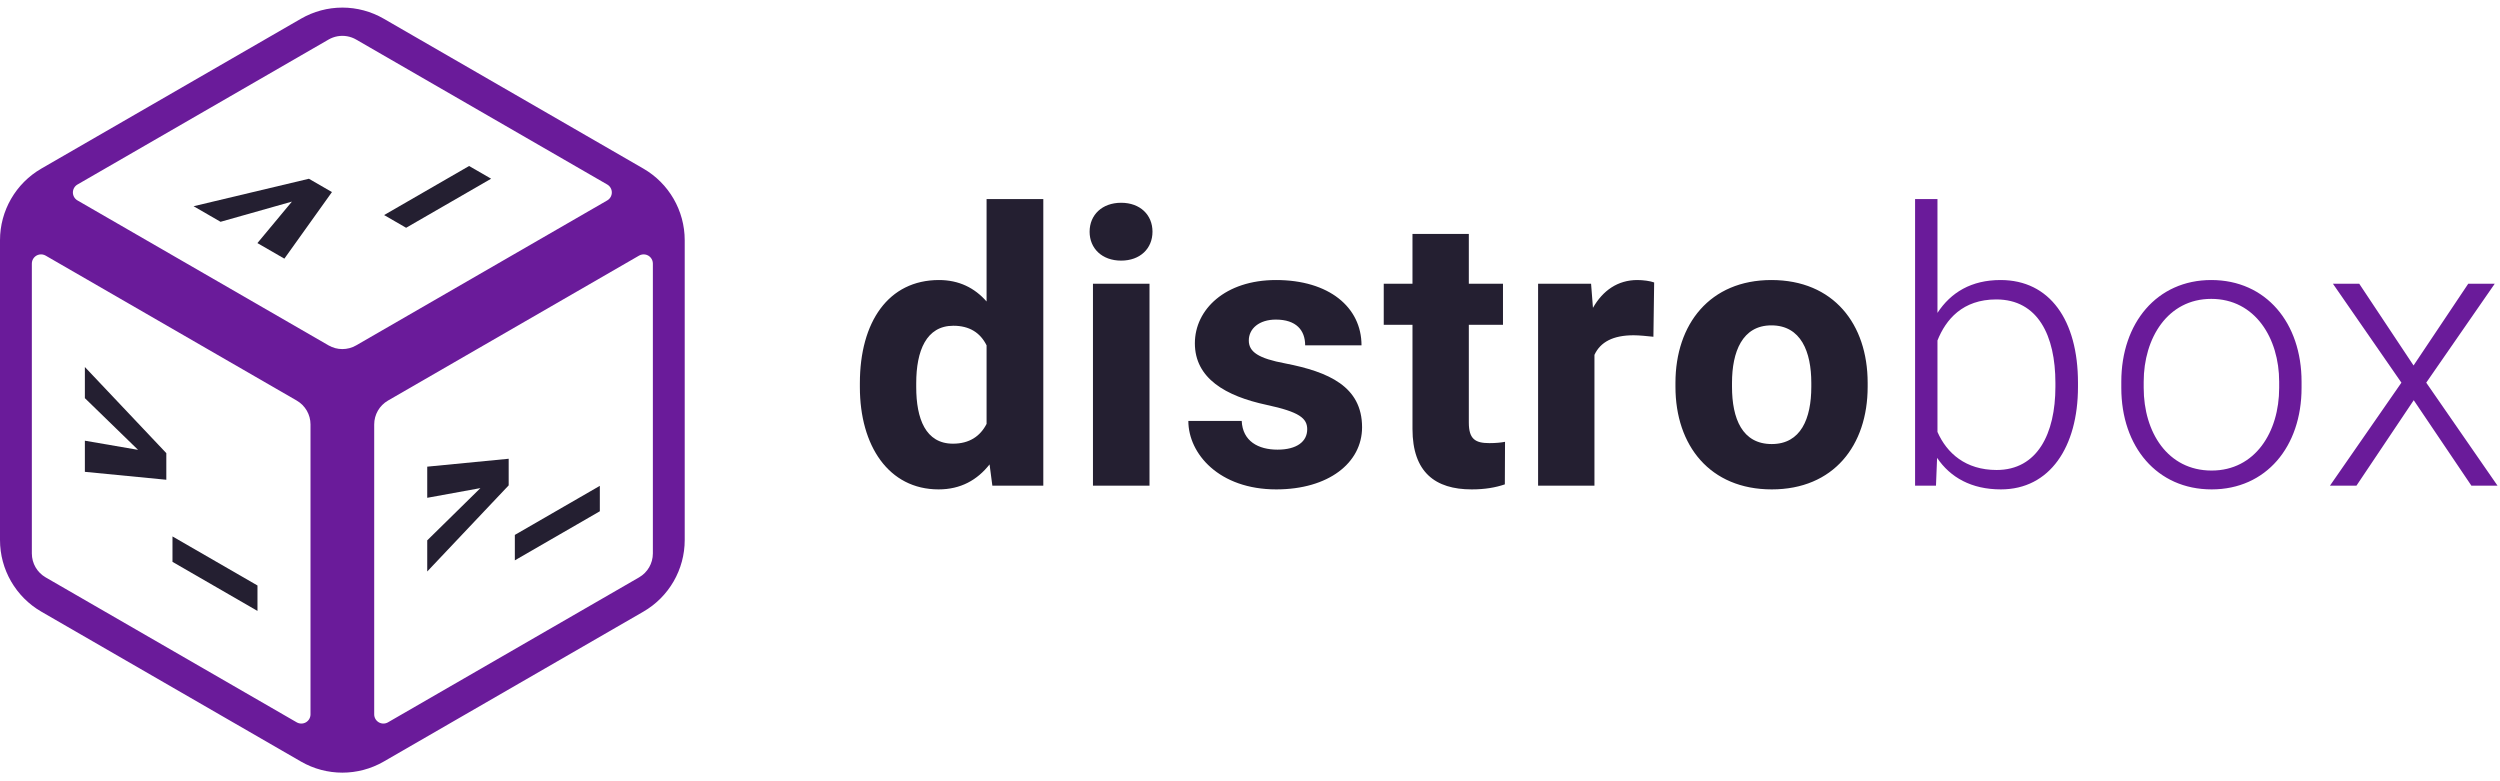
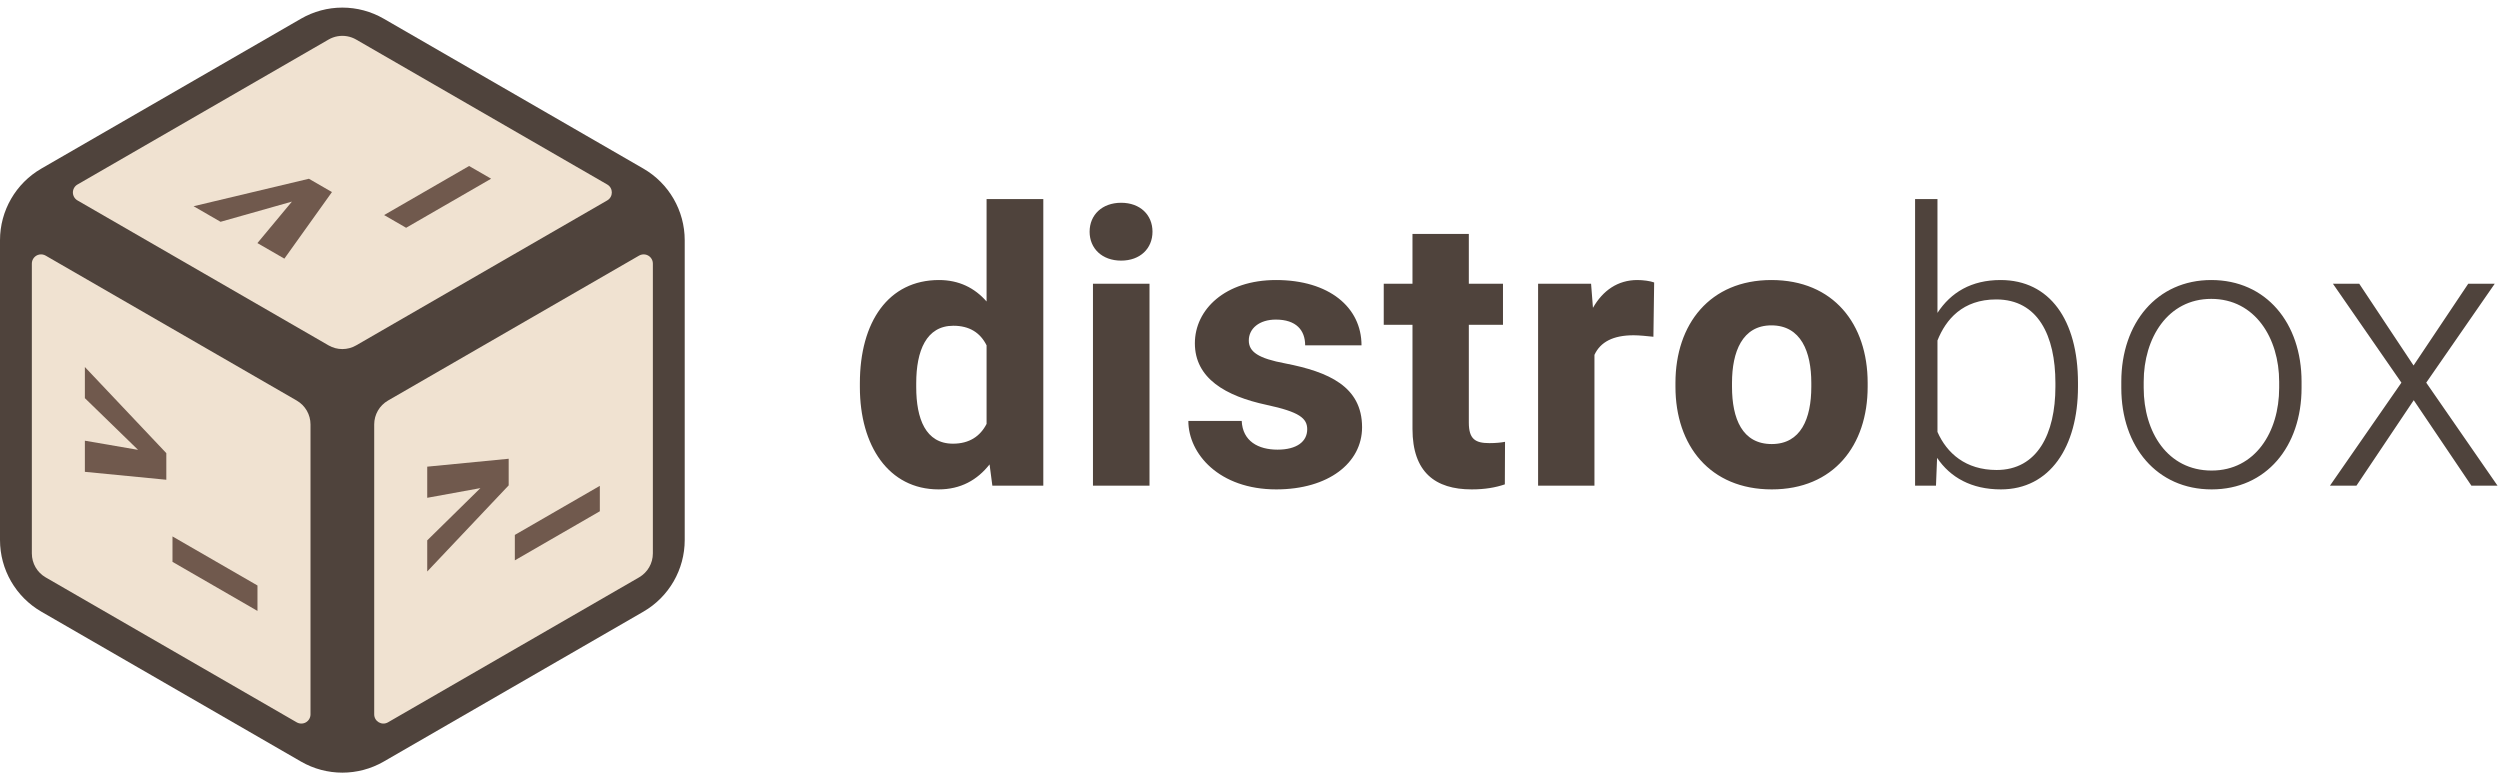
<svg xmlns="http://www.w3.org/2000/svg" width="314" height="98">
-   <path d="M-132 51.781a10.392 10.392 0 0 0-5.195 1.393L-169.805 72A10.392 10.392 0 0 0-175 81v37.652a10.392 10.392 0 0 0 5.195 9l32.61 18.827a10.392 10.392 0 0 0 10.39 0l32.61-18.827a10.392 10.392 0 0 0 5.195-9V81a10.392 10.392 0 0 0-5.195-9l-32.61-18.826A10.392 10.392 0 0 0-132 51.78Zm-.602 3.6a3.464 3.464 0 0 1 2.334.412L-98.732 74a1.155 1.155 0 0 1 0 2l-31.536 18.207a3.464 3.464 0 0 1-3.464 0L-165.268 76a1.155 1.155 0 0 1 0-2l31.536-18.207a3.464 3.464 0 0 1 1.13-.412zm-37.443 27.412a1.155 1.155 0 0 1 .777.137l31.536 18.207a3.464 3.464 0 0 1 1.732 3v36.414a1.155 1.155 0 0 1-1.732 1l-31.536-18.207a3.464 3.464 0 0 1-1.732-3V83.93a1.155 1.155 0 0 1 .955-1.137zm76.09 0A1.155 1.155 0 0 1-93 83.93v36.414a3.464 3.464 0 0 1-1.732 3l-31.536 18.207a1.155 1.155 0 0 1-1.732-1v-36.414a3.464 3.464 0 0 1 1.732-3l31.536-18.207a1.155 1.155 0 0 1 .777-.137z" style="fill:#6a1b9a;fill-opacity:1;stroke-width:19.861;stroke-linecap:round;stroke-linejoin:round" transform="translate(175 -50.826)" />
-   <g style="font-weight:700;font-size:24px;font-family:Heebo;-inkscape-font-specification:&quot;Heebo Bold&quot;;text-align:center;text-anchor:middle;white-space:pre;shape-inside:url(#rect2729);fill:#241f31;fill-opacity:1;stroke-width:12;stroke-linecap:round;stroke-linejoin:round" transform="translate(114.314 -201.628)">
-     <path d="m-60.654 264.152 6.68-1.218-6.68 6.563v3.91l10.23-10.818v-3.342l-10.23.994zm21.679 1.691v-3.193l-10.675 6.163v3.194z" aria-label="&gt;_" style="fill:#241f31;fill-opacity:1" />
+   <path d="M87 51.955c-1.824 0-3.616.481-5.195 1.393l-32.61 18.826a10.392 10.392 0 0 0-5.195 9v37.653c0 3.712 1.98 7.143 5.195 9l32.61 18.826a10.392 10.392 0 0 0 10.39 0l32.61-18.826a10.392 10.392 0 0 0 5.195-9V81.174c0-3.712-1.98-7.143-5.195-9l-32.61-18.826A10.392 10.392 0 0 0 87 51.955Z" style="fill:#4f433c;fill-opacity:1;stroke-width:19.861;stroke-linecap:round;stroke-linejoin:round" transform="translate(-44 -51)" />
+   <path d="M86.398 55.555c-.398.07-.78.21-1.13.412L53.732 74.174a1.155 1.155 0 0 0 0 2L85.268 94.38a3.463 3.463 0 0 0 3.464 0l31.536-18.207c.77-.445.77-1.556 0-2L88.732 55.967a3.464 3.464 0 0 0-2.334-.412ZM48.955 82.967A1.155 1.155 0 0 0 48 84.104v36.414c0 1.237.66 2.38 1.732 3l31.536 18.207a1.155 1.155 0 0 0 1.732-1V104.31c0-1.238-.66-2.382-1.732-3L49.732 83.104a1.155 1.155 0 0 0-.777-.137zm76.09 0a1.155 1.155 0 0 0-.777.137L92.732 101.31a3.464 3.464 0 0 0-1.732 3v36.414c0 .889.963 1.444 1.732 1l31.536-18.207a3.464 3.464 0 0 0 1.732-3V84.104c0-.561-.403-1.04-.955-1.137z" style="fill:#f0e2d1;fill-opacity:1;stroke-width:19.861;stroke-linecap:round;stroke-linejoin:round" transform="translate(-44 -51)" />
+   <g style="fill:#70594d;fill-opacity:1">
+     <g style="font-weight:700;font-size:24px;font-family:Heebo;-inkscape-font-specification:&quot;Heebo Bold&quot;;text-align:center;text-anchor:middle;white-space:pre;shape-inside:url(#rect2729);fill:#70594d;fill-opacity:1;stroke-width:12;stroke-linecap:round;stroke-linejoin:round" transform="translate(114.314 -201.628)">
+       <path d="m-60.654 264.152 6.68-1.218-6.68 6.563v3.91l10.23-10.818v-3.342l-10.23.994zm21.679 1.691v-3.193l-10.675 6.163v3.194z" aria-label="&gt;_" style="fill:#70594d;fill-opacity:1" />
+     </g>
+     <g style="font-weight:700;font-size:24px;font-family:Heebo;-inkscape-font-specification:&quot;Heebo Bold&quot;;text-align:center;text-anchor:middle;white-space:pre;shape-inside:url(#rect2729);fill:#70594d;fill-opacity:1;stroke-width:12;stroke-linecap:round;stroke-linejoin:round" transform="translate(71.314 -201.628)">
+       <path d="m-60.654 251.635 6.68 6.495-6.68-1.15v3.91l10.23.995v-3.342l-10.23-10.818Zm21.679 26.725v-3.194l-10.675-6.163v3.193z" aria-label="&gt;_" style="fill:#70594d;fill-opacity:1" />
+     </g>
+     <g style="font-weight:700;font-size:24px;font-family:Heebo;-inkscape-font-specification:&quot;Heebo Bold&quot;;text-align:center;text-anchor:middle;white-space:pre;shape-inside:url(#rect2729);fill:#70594d;fill-opacity:1;stroke-width:12;stroke-linecap:round;stroke-linejoin:round" transform="translate(92.814 -238.868)">
+       <path d="m-65.113 266.726 8.965-2.537-4.336 5.21 3.386 1.955 5.977-8.362-2.895-1.672-14.484 3.45zm33.984-5.412-2.766-1.597-10.675 6.163 2.765 1.597z" aria-label="&gt;_" style="fill:#70594d;fill-opacity:1" />
+     </g>
  </g>
-   <g style="font-weight:700;font-size:24px;font-family:Heebo;-inkscape-font-specification:&quot;Heebo Bold&quot;;text-align:center;text-anchor:middle;white-space:pre;shape-inside:url(#rect2729);fill:#241f31;fill-opacity:1;stroke-width:12;stroke-linecap:round;stroke-linejoin:round" transform="translate(71.314 -201.628)">
-     <path d="m-60.654 251.635 6.68 6.495-6.68-1.15v3.91l10.23.995v-3.342l-10.23-10.818Zm21.679 26.725v-3.194l-10.675-6.163v3.193z" aria-label="&gt;_" style="fill:#241f31;fill-opacity:1" />
-   </g>
-   <g style="font-weight:700;font-size:24px;font-family:Heebo;-inkscape-font-specification:&quot;Heebo Bold&quot;;text-align:center;text-anchor:middle;white-space:pre;shape-inside:url(#rect2729);fill:#241f31;fill-opacity:1;stroke-width:12;stroke-linecap:round;stroke-linejoin:round" transform="translate(92.814 -238.868)">
-     <path d="m-65.113 266.726 8.965-2.537-4.336 5.21 3.386 1.955 5.977-8.362-2.895-1.672-14.484 3.45zm33.984-5.412-2.766-1.597-10.675 6.163 2.765 1.597z" aria-label="&gt;_" style="fill:#241f31;fill-opacity:1" />
-   </g>
-   <g aria-label="distrobox" style="font-weight:300;font-size:48px;font-family:Heebo;-inkscape-font-specification:&quot;Heebo Light&quot;;letter-spacing:.8px;white-space:pre;shape-inside:url(#rect3747);fill:#318ae8;stroke-width:12;stroke-linecap:round;stroke-linejoin:round" transform="translate(396.523 -4.245)">
-     <path d="M-288.523 52.377v.493c0 7.36 3.609 12.843 9.89 12.843 2.766 0 4.852-1.171 6.399-3.14l.351 2.672h6.399v-36h-7.125v12.867c-1.5-1.711-3.47-2.695-5.977-2.695-6.351 0-9.937 5.25-9.937 12.96zm7.078.493v-.493c0-4.078 1.265-7.218 4.664-7.218 2.015 0 3.375.867 4.172 2.46v9.868c-.797 1.547-2.157 2.484-4.22 2.484-3.444 0-4.616-3.14-4.616-7.101zm21.776-19.524c0 2.11 1.57 3.633 3.961 3.633 2.39 0 3.938-1.523 3.938-3.633 0-2.11-1.547-3.633-3.938-3.633-2.39 0-3.96 1.524-3.96 3.633zm7.524 31.899v-25.36h-7.102v25.36zm19.807-7.078c0 1.523-1.289 2.554-3.726 2.554-2.414 0-4.383-1.054-4.5-3.61h-6.703c0 4.126 3.867 8.602 11.039 8.602 6.562 0 10.781-3.328 10.781-7.804 0-5.133-4.219-6.961-9.633-8.016-3.398-.633-4.593-1.453-4.593-2.883 0-1.5 1.312-2.625 3.398-2.625 2.555 0 3.68 1.336 3.68 3.235h7.078c0-4.782-4.078-8.203-10.735-8.203-6.398 0-10.195 3.703-10.195 7.945 0 4.406 3.867 6.633 9 7.734 4.149.89 5.11 1.688 5.11 3.07zm24.59-13.125v-5.157h-4.29v-6.258h-7.078v6.258h-3.609v5.157h3.61V58.12c0 5.437 2.859 7.593 7.43 7.593 1.687 0 3-.234 4.17-.632l.024-5.344c-.468.094-1.148.164-1.968.164-1.782 0-2.579-.516-2.579-2.578V45.042zm11.488 20.203v-16.43c.75-1.617 2.343-2.46 4.92-2.46.728 0 1.806.116 2.485.187l.094-6.82c-.492-.188-1.406-.305-2.11-.305-2.46 0-4.335 1.312-5.577 3.492l-.235-3.024h-6.656v25.36zm10.174-12.915v.493c0 7.383 4.336 12.89 12.094 12.89 7.758 0 12.047-5.507 12.047-12.89v-.492c0-7.383-4.29-12.914-12.094-12.914-7.711 0-12.047 5.53-12.047 12.914zm7.102.493v-.492c0-3.891 1.289-7.22 4.945-7.22 3.727 0 5.016 3.329 5.016 7.22v.492c0 4.008-1.313 7.195-4.97 7.195-3.702 0-4.991-3.187-4.991-7.195z" style="font-weight:700;-inkscape-font-specification:&quot;Heebo Bold&quot;;fill:#241f31" />
-     <path d="M-135.528 52.823v-.492c0-7.875-3.54-12.914-9.727-12.914-3.656 0-6.234 1.546-7.922 4.125V29.245h-2.812v36h2.625l.14-3.493c1.665 2.461 4.313 3.961 8.016 3.961 6.14 0 9.68-5.32 9.68-12.89zm-2.836-.492v.492c0 5.906-2.273 10.453-7.383 10.453-3.89 0-6.258-2.11-7.43-4.781V47.01c1.055-2.648 3.164-5.156 7.383-5.156 5.25 0 7.43 4.57 7.43 10.477zm8.277-.141v.773c0 7.383 4.476 12.75 11.343 12.75 6.844 0 11.297-5.367 11.297-12.75v-.773c0-7.383-4.453-12.773-11.344-12.773-6.82 0-11.296 5.39-11.296 12.773zm2.812.773v-.773c0-5.46 3-10.406 8.484-10.406 5.508 0 8.532 4.945 8.532 10.406v.773c0 5.555-3.024 10.383-8.485 10.383-5.531 0-8.531-4.828-8.531-10.383zm33.894-2.813-6.82-10.265h-3.305l8.601 12.422-8.976 12.938h3.328l7.195-10.735 7.242 10.735h3.282l-8.954-12.938 8.602-12.422h-3.328z" style="fill:#6a1b9a;fill-opacity:1" />
+   <g aria-label="distrobox" style="font-weight:300;font-size:48px;font-family:Heebo;-inkscape-font-specification:&quot;Heebo Light&quot;;letter-spacing:.8px;white-space:pre;shape-inside:url(#rect3747);fill:#4f433c;fill-opacity:1;stroke-width:12;stroke-linecap:round;stroke-linejoin:round" transform="translate(396.523 -4.245)">
+     <path d="M-288.523 52.377v.493c0 7.36 3.609 12.843 9.89 12.843 2.766 0 4.852-1.171 6.399-3.14l.351 2.672h6.399v-36h-7.125v12.867c-1.5-1.711-3.47-2.695-5.977-2.695-6.351 0-9.937 5.25-9.937 12.96zm7.078.493v-.493c0-4.078 1.265-7.218 4.664-7.218 2.015 0 3.375.867 4.172 2.46v9.868c-.797 1.547-2.157 2.484-4.22 2.484-3.444 0-4.616-3.14-4.616-7.101zm21.776-19.524c0 2.11 1.57 3.633 3.961 3.633 2.39 0 3.938-1.523 3.938-3.633 0-2.11-1.547-3.633-3.938-3.633-2.39 0-3.96 1.524-3.96 3.633zm7.524 31.899v-25.36h-7.102v25.36zm19.807-7.078c0 1.523-1.289 2.554-3.726 2.554-2.414 0-4.383-1.054-4.5-3.61h-6.703c0 4.126 3.867 8.602 11.039 8.602 6.562 0 10.781-3.328 10.781-7.804 0-5.133-4.219-6.961-9.633-8.016-3.398-.633-4.593-1.453-4.593-2.883 0-1.5 1.312-2.625 3.398-2.625 2.555 0 3.68 1.336 3.68 3.235h7.078c0-4.782-4.078-8.203-10.735-8.203-6.398 0-10.195 3.703-10.195 7.945 0 4.406 3.867 6.633 9 7.734 4.149.89 5.11 1.688 5.11 3.07zm24.59-13.125v-5.157h-4.29v-6.258h-7.078v6.258h-3.609v5.157h3.61V58.12c0 5.437 2.859 7.593 7.43 7.593 1.687 0 3-.234 4.17-.632l.024-5.344c-.468.094-1.148.164-1.968.164-1.782 0-2.579-.516-2.579-2.578V45.042zm11.488 20.203v-16.43c.75-1.617 2.343-2.46 4.92-2.46.728 0 1.806.116 2.485.187l.094-6.82c-.492-.188-1.406-.305-2.11-.305-2.46 0-4.335 1.312-5.577 3.492l-.235-3.024h-6.656v25.36zm10.174-12.915v.493c0 7.383 4.336 12.89 12.094 12.89 7.758 0 12.047-5.507 12.047-12.89v-.492c0-7.383-4.29-12.914-12.094-12.914-7.711 0-12.047 5.53-12.047 12.914zm7.102.493v-.492c0-3.891 1.289-7.22 4.945-7.22 3.727 0 5.016 3.329 5.016 7.22v.492c0 4.008-1.313 7.195-4.97 7.195-3.702 0-4.991-3.187-4.991-7.195z" style="font-weight:700;-inkscape-font-specification:&quot;Heebo Bold&quot;;fill:#4f433c;fill-opacity:1" />
+     <path d="M-135.528 52.823v-.492c0-7.875-3.54-12.914-9.727-12.914-3.656 0-6.234 1.546-7.922 4.125V29.245h-2.812v36h2.625l.14-3.493c1.665 2.461 4.313 3.961 8.016 3.961 6.14 0 9.68-5.32 9.68-12.89zm-2.836-.492v.492c0 5.906-2.273 10.453-7.383 10.453-3.89 0-6.258-2.11-7.43-4.781V47.01c1.055-2.648 3.164-5.156 7.383-5.156 5.25 0 7.43 4.57 7.43 10.477zm8.277-.141v.773c0 7.383 4.476 12.75 11.343 12.75 6.844 0 11.297-5.367 11.297-12.75v-.773c0-7.383-4.453-12.773-11.344-12.773-6.82 0-11.296 5.39-11.296 12.773zm2.812.773v-.773c0-5.46 3-10.406 8.484-10.406 5.508 0 8.532 4.945 8.532 10.406v.773c0 5.555-3.024 10.383-8.485 10.383-5.531 0-8.531-4.828-8.531-10.383zm33.894-2.813-6.82-10.265h-3.305l8.601 12.422-8.976 12.938h3.328l7.195-10.735 7.242 10.735h3.282l-8.954-12.938 8.602-12.422h-3.328z" style="fill:#4f433c;fill-opacity:1" />
  </g>
</svg>
